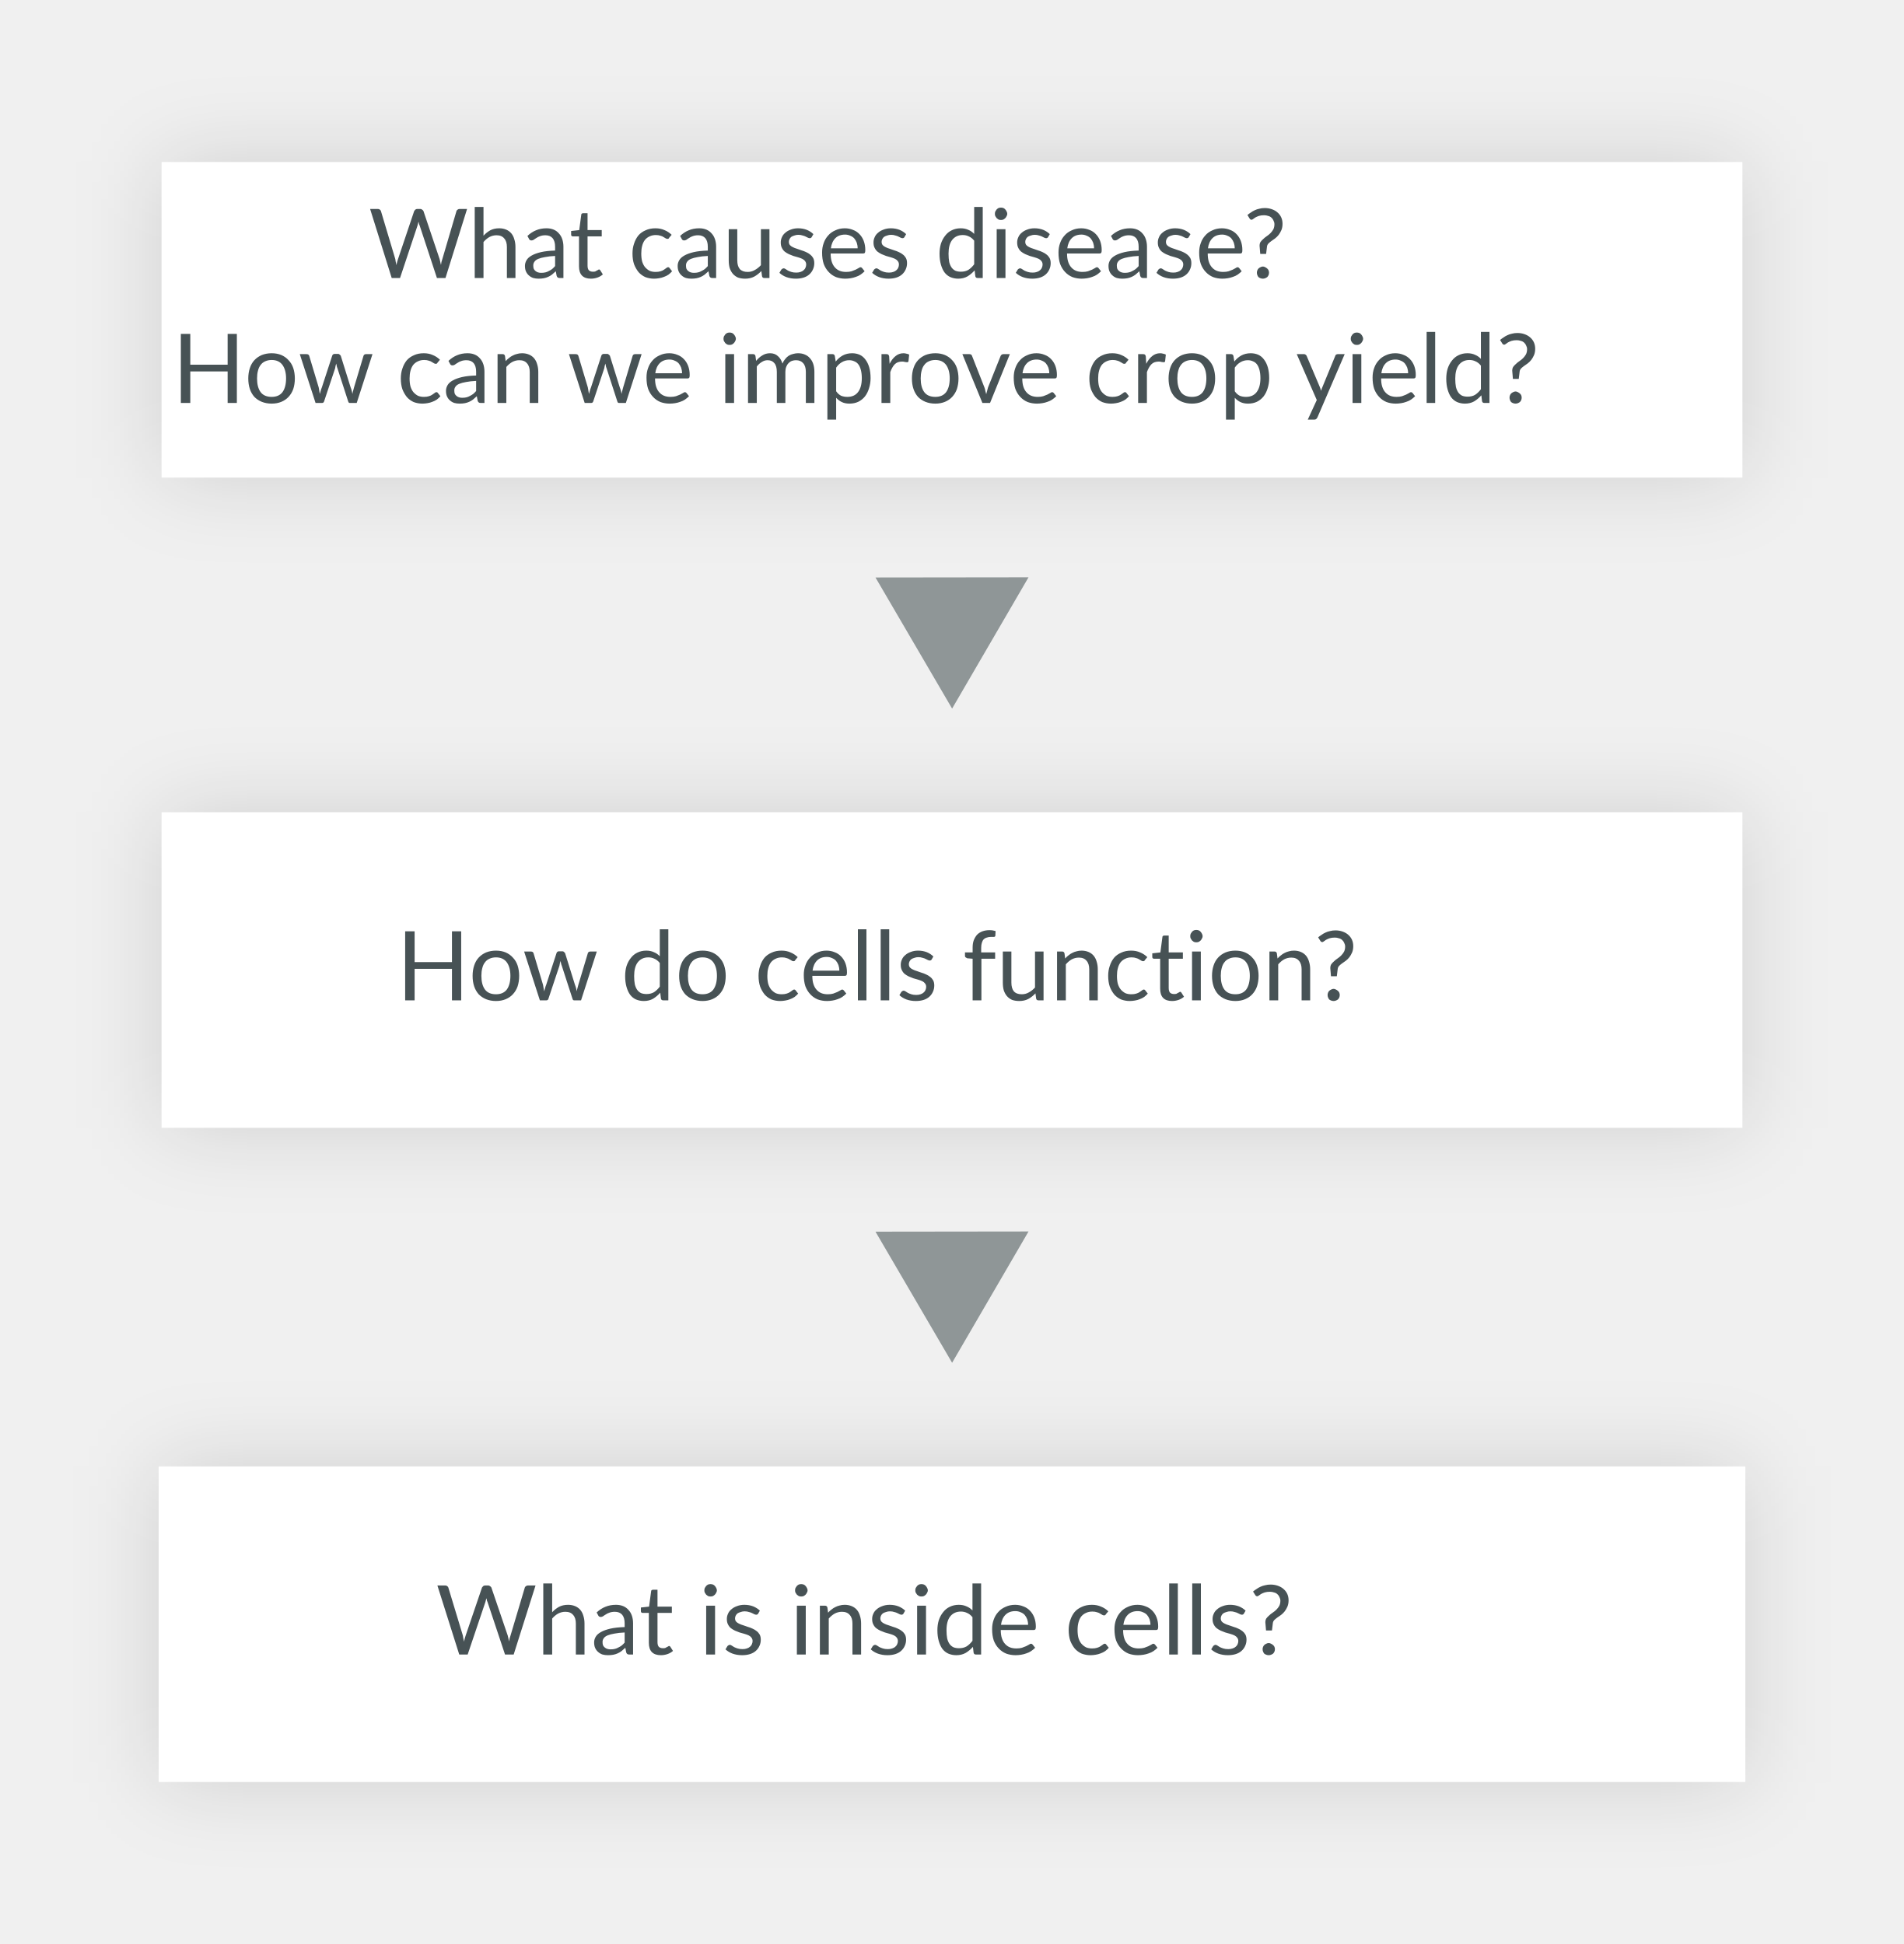
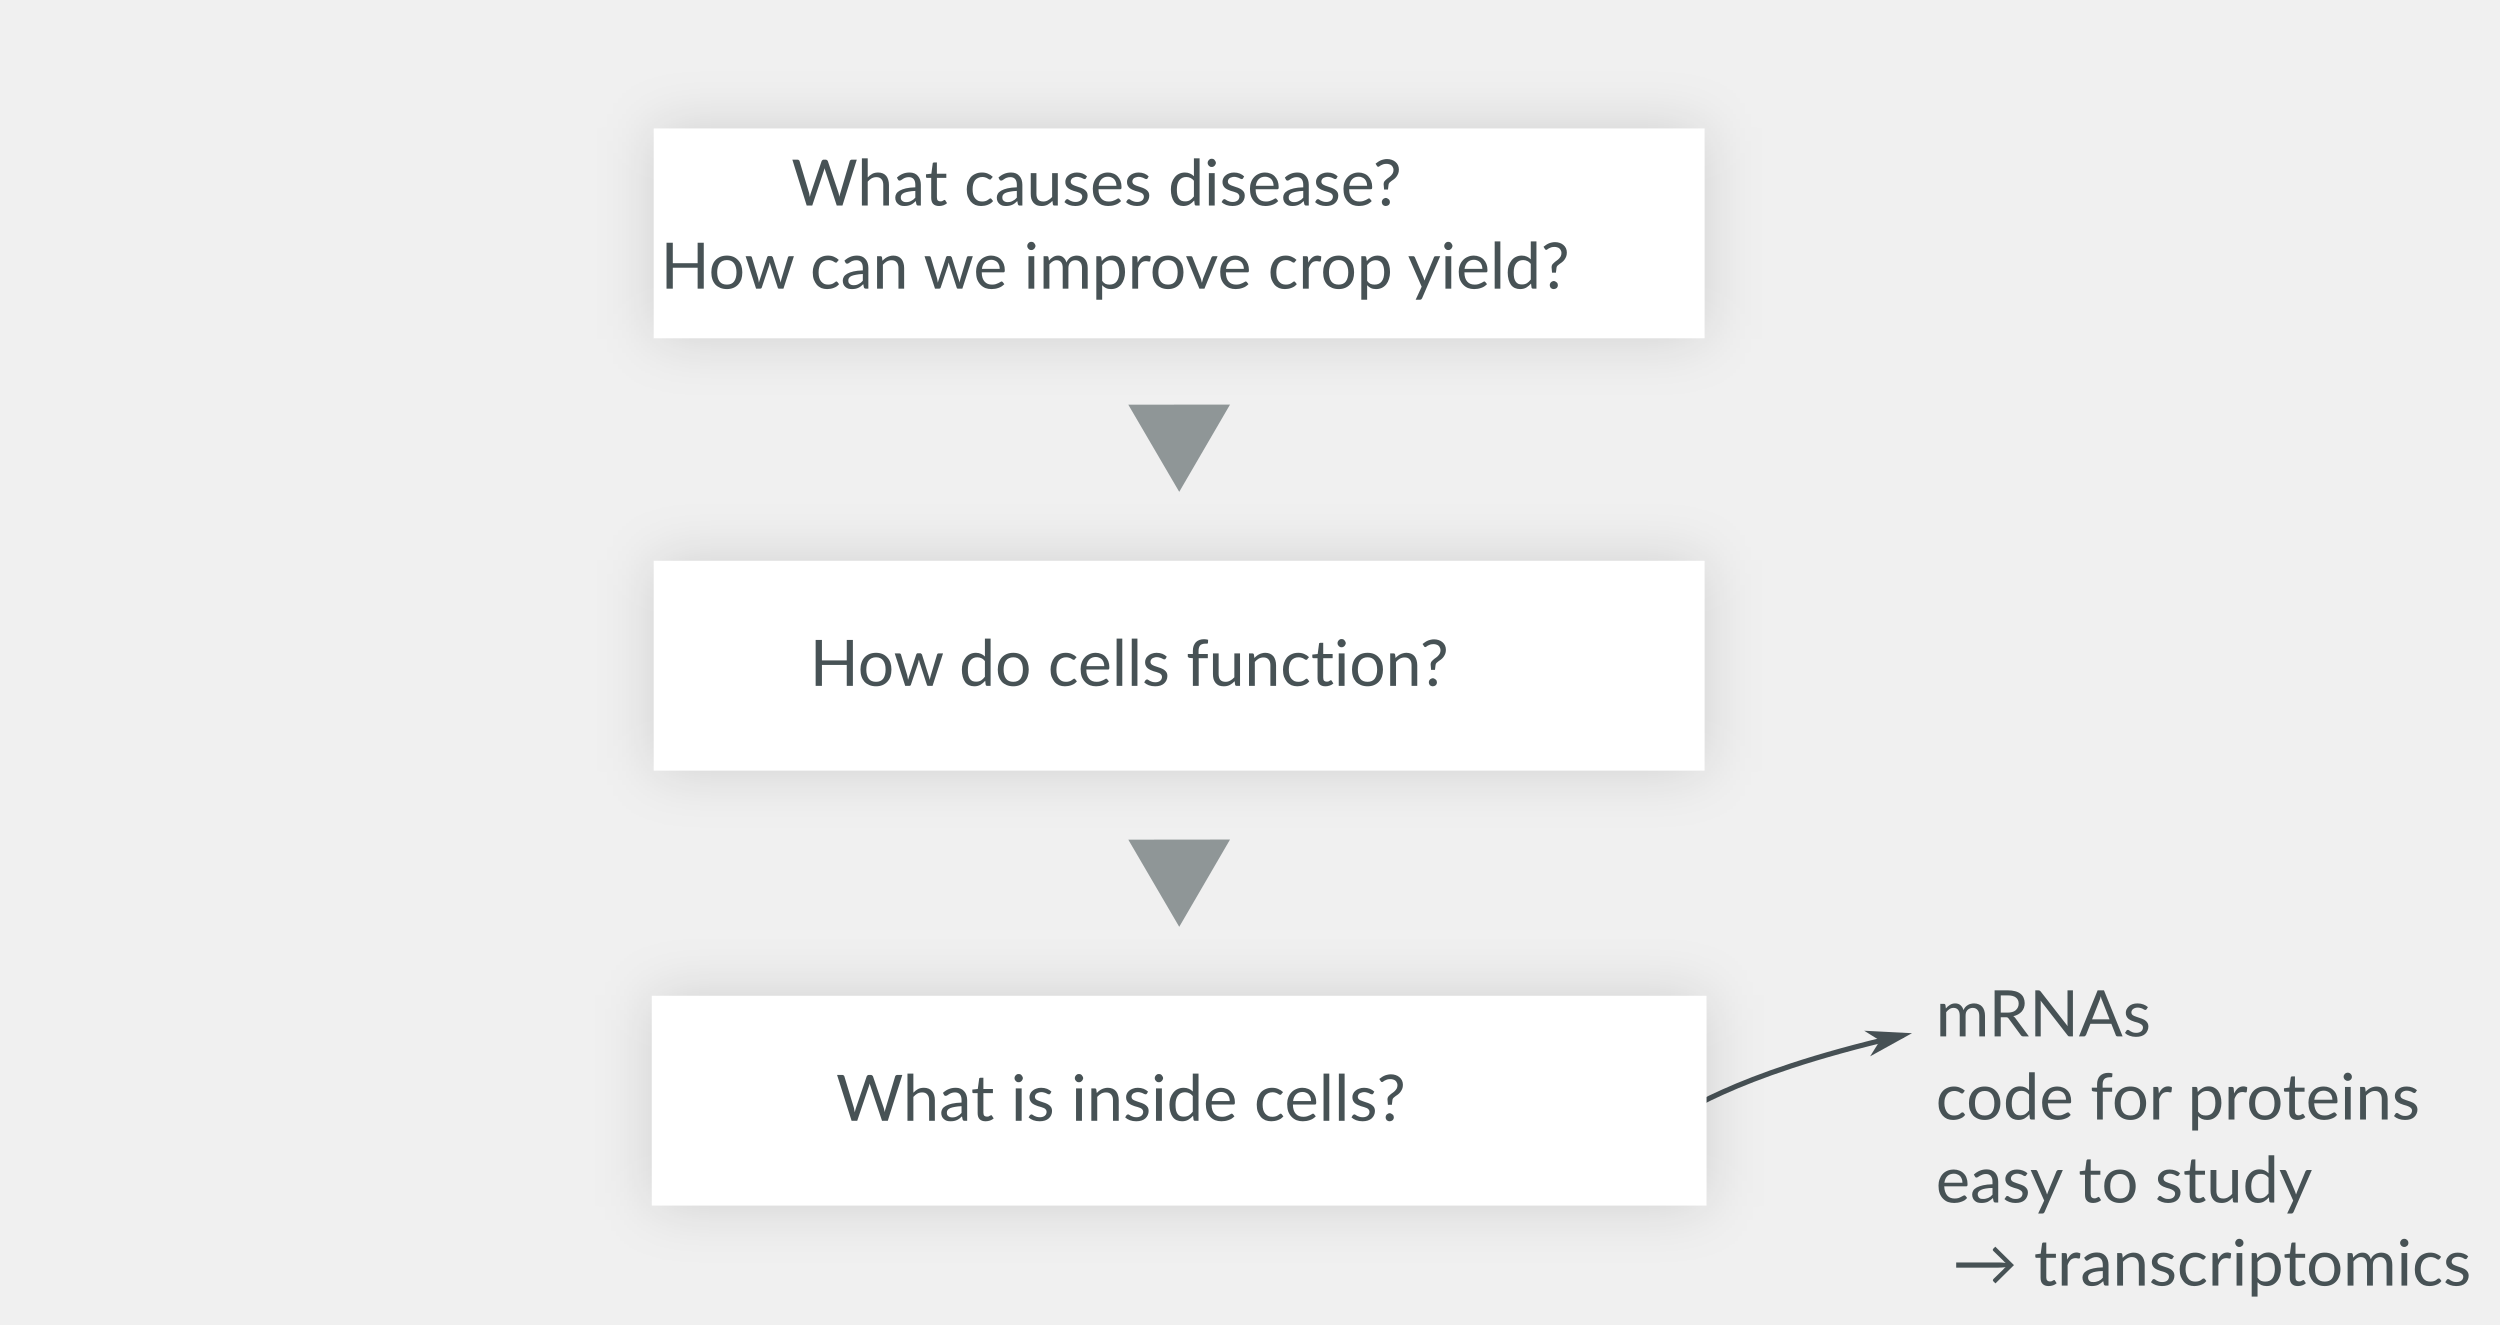
- <svg xmlns="http://www.w3.org/2000/svg" width="132.232mm" height="135.041mm" viewBox="0 0 132.232 135.041" version="1.1" id="svg8">
+ <svg xmlns="http://www.w3.org/2000/svg" width="261.182mm" height="138.339mm" viewBox="0 0 261.182 138.339" version="1.1" id="svg8">
  <defs id="defs2">
+     <marker orient="auto" refY="0" refX="0" id="Arrow1Mend" style="overflow:visible">
+       <path id="path1034" d="M 0,0 5,-5 -12.5,0 5,5 Z" style="fill:#465054;fill-opacity:1;fill-rule:evenodd;stroke:#465054;stroke-width:1pt;stroke-opacity:1" transform="matrix(-0.4,0,0,-0.4,-4,0)" />
+     </marker>
    <filter style="color-interpolation-filters:sRGB" id="filter6455">
      <feFlood flood-opacity="0.14" flood-color="rgb(0,0,0)" result="flood" id="feFlood6445" />
      <feComposite in="flood" in2="SourceGraphic" operator="in" result="composite1" id="feComposite6447" />
      <feGaussianBlur in="composite1" stdDeviation="3" result="blur" id="feGaussianBlur6449" />
      <feOffset dx="0" dy="0" result="offset" id="feOffset6451" />
      <feComposite in="SourceGraphic" in2="offset" operator="over" result="composite2" id="feComposite6453" />
    </filter>
+     <marker orient="auto" refY="0" refX="0" id="Arrow1Mend-7" style="overflow:visible">
+       <path id="path1034-0" d="M 0,0 5,-5 -12.5,0 5,5 Z" style="fill:#465054;fill-opacity:1;fill-rule:evenodd;stroke:#465054;stroke-width:1pt;stroke-opacity:1" transform="matrix(-0.4,0,0,-0.4,-4,0)" />
+     </marker>
  </defs>
-   <g id="layer1" transform="translate(6.48878,20.92303)">
+   <g id="layer2" transform="translate(57.0744,2.164156)">
+     <rect style="opacity:1;fill:#ffffff;fill-opacity:0.012;stroke:none;stroke-width:0.541;stroke-linecap:round;stroke-linejoin:round;stroke-miterlimit:4;stroke-dasharray:none;stroke-dashoffset:0;stroke-opacity:0.031;paint-order:normal" id="rect24214" width="261.182" height="138.339" x="-57.074" y="-2.164" />
+   </g>
+   <g id="layer1" transform="translate(63.56318,23.08719)">
+     <g id="g25034" data-index="transcriptomics">
+       <path data-index="transcriptomics" id="path1023" d="m 95.14,81.586 c 24.167,19.87 2.415,12.185 40.01,3.507" style="opacity:1;fill:none;fill-opacity:1;stroke:#465054;stroke-width:0.541;stroke-linecap:round;stroke-linejoin:round;stroke-miterlimit:4;stroke-dasharray:none;stroke-dashoffset:0;stroke-opacity:1;marker-end:url(#Arrow1Mend-7);paint-order:normal" />
+       <text data-index="transcriptomics" xml:space="preserve" style="font-style:normal;font-weight:normal;font-size:6.742px;line-height:1.25;font-family:sans-serif;letter-spacing:0px;word-spacing:0px;fill:#000000;fill-opacity:1;stroke:none;stroke-width:0.265" x="137.832" y="85.709" id="text817-6-0-3" transform="scale(1.006119,0.9939178)">
+         <tspan x="137.832" y="85.709" style="font-style:normal;font-variant:normal;font-weight:normal;font-stretch:normal;font-family:Lato;-inkscape-font-specification:Lato;text-align:start;text-anchor:start;fill:#475255;fill-opacity:1;stroke-width:0.265" id="tspan819-9-9-6">mRNAs</tspan>
+         <tspan id="tspan1565" x="137.832" y="94.442" style="font-style:normal;font-variant:normal;font-weight:normal;font-stretch:normal;font-family:Lato;-inkscape-font-specification:Lato;text-align:start;text-anchor:start;fill:#475255;fill-opacity:1;stroke-width:0.265">code for proteins</tspan>
+         <tspan id="tspan24114" x="137.832" y="103.175" style="font-style:normal;font-variant:normal;font-weight:normal;font-stretch:normal;font-family:Lato;-inkscape-font-specification:Lato;text-align:start;text-anchor:start;fill:#475255;fill-opacity:1;stroke-width:0.265">easy to study</tspan>
+         <tspan id="tspan24116" x="137.832" y="111.909" style="font-style:normal;font-variant:normal;font-weight:normal;font-stretch:normal;font-family:Lato;-inkscape-font-specification:Lato;text-align:start;text-anchor:start;fill:#475255;fill-opacity:1;stroke-width:0.265"> → transcriptomics</tspan>
+       </text>
+     </g>
    <g id="g6443" style="filter:url(#filter6455)">
      <rect style="opacity:1;fill:#ffffff;fill-opacity:1;stroke:none;stroke-width:0.541;stroke-linecap:round;stroke-linejoin:round;stroke-miterlimit:4;stroke-dasharray:none;stroke-dashoffset:0;stroke-opacity:0.449;paint-order:normal" id="rect1985-5-0" width="109.79" height="21.923" x="4.732" y="-9.67" />
      <rect style="opacity:1;fill:#ffffff;fill-opacity:1;stroke:none;stroke-width:0.541;stroke-linecap:round;stroke-linejoin:round;stroke-miterlimit:4;stroke-dasharray:none;stroke-dashoffset:0;stroke-opacity:0.449;paint-order:normal" id="rect1985-5-7" width="110.193" height="21.923" x="4.531" y="80.942" />
      <rect style="opacity:1;fill:#ffffff;fill-opacity:1;stroke:none;stroke-width:0.541;stroke-linecap:round;stroke-linejoin:round;stroke-miterlimit:4;stroke-dasharray:none;stroke-dashoffset:0;stroke-opacity:0.449;paint-order:normal" id="rect1985-5" width="109.79" height="21.923" x="4.732" y="35.499" />
    </g>
    <g id="g1995-5-1" transform="matrix(1.012276,0,0,1,8.165424,54.38407)" style="stroke-width:0.994">
      <text id="text817-6-0" y="39.627" x="50.921" style="font-style:normal;font-weight:normal;font-size:6.701px;line-height:1.25;font-family:sans-serif;letter-spacing:0px;word-spacing:0px;fill:#000000;fill-opacity:1;stroke:none;stroke-width:0.263" xml:space="preserve">
        <tspan id="tspan819-9-9" style="font-style:normal;font-variant:normal;font-weight:normal;font-stretch:normal;font-family:Lato;-inkscape-font-specification:Lato;text-align:center;text-anchor:middle;fill:#475255;fill-opacity:1;stroke-width:0.263" y="39.627" x="50.921">What is inside cells?</tspan>
      </text>
    </g>
    <g id="g1995-5" transform="translate(9.591331,8.940916)">
      <text id="text817-6" y="39.627" x="50.921" style="font-style:normal;font-weight:normal;font-size:6.701px;line-height:1.25;font-family:sans-serif;letter-spacing:0px;word-spacing:0px;fill:#000000;fill-opacity:1;stroke:none;stroke-width:0.265" xml:space="preserve">
        <tspan id="tspan819-9" style="font-style:normal;font-variant:normal;font-weight:normal;font-stretch:normal;font-family:Lato;-inkscape-font-specification:Lato;text-align:center;text-anchor:middle;fill:#475255;fill-opacity:1;stroke-width:0.265" y="39.627" x="50.921">How do cells function?</tspan>
      </text>
    </g>
    <g id="g1995" transform="translate(8.121344,-36.50224)">
      <text id="text817" y="34.89" x="50.921" style="font-style:normal;font-weight:normal;font-size:6.701px;line-height:1.25;font-family:sans-serif;letter-spacing:0px;word-spacing:0px;fill:#000000;fill-opacity:1;stroke:none;stroke-width:0.265" xml:space="preserve">
        <tspan style="font-style:normal;font-variant:normal;font-weight:normal;font-stretch:normal;font-family:Lato;-inkscape-font-specification:Lato;text-align:center;text-anchor:middle;fill:#475255;fill-opacity:1;stroke-width:0.265" y="34.89" x="51.569" id="tspan815">What causes disease? </tspan>
        <tspan id="tspan819" style="font-style:normal;font-variant:normal;font-weight:normal;font-stretch:normal;font-family:Lato;-inkscape-font-specification:Lato;text-align:center;text-anchor:middle;fill:#475255;fill-opacity:1;stroke-width:0.265" y="43.57" x="50.921">How can we improve crop yield?</tspan>
      </text>
    </g>
    <path style="opacity:1;fill:#475255;fill-opacity:0.571;stroke:none;stroke-width:1.041;stroke-linecap:round;stroke-linejoin:round;stroke-miterlimit:4;stroke-dasharray:none;stroke-dashoffset:0;stroke-opacity:1;paint-order:normal" id="path25730" d="m 10.554,-11.559 -14.093,-14.688 19.767,-4.861 z" transform="matrix(0.5071469,0.1228357,-0.1242899,0.5021551,52.84563,78.24968)" />
    <path style="opacity:1;fill:#475255;fill-opacity:0.571;stroke:none;stroke-width:1.041;stroke-linecap:round;stroke-linejoin:round;stroke-miterlimit:4;stroke-dasharray:none;stroke-dashoffset:0;stroke-opacity:1;paint-order:normal" id="path25730-6" d="m 10.554,-11.559 -14.093,-14.688 19.767,-4.861 z" transform="matrix(0.5071469,0.1228357,-0.1242899,0.5021551,52.84563,32.80653)" />
  </g>
</svg>
